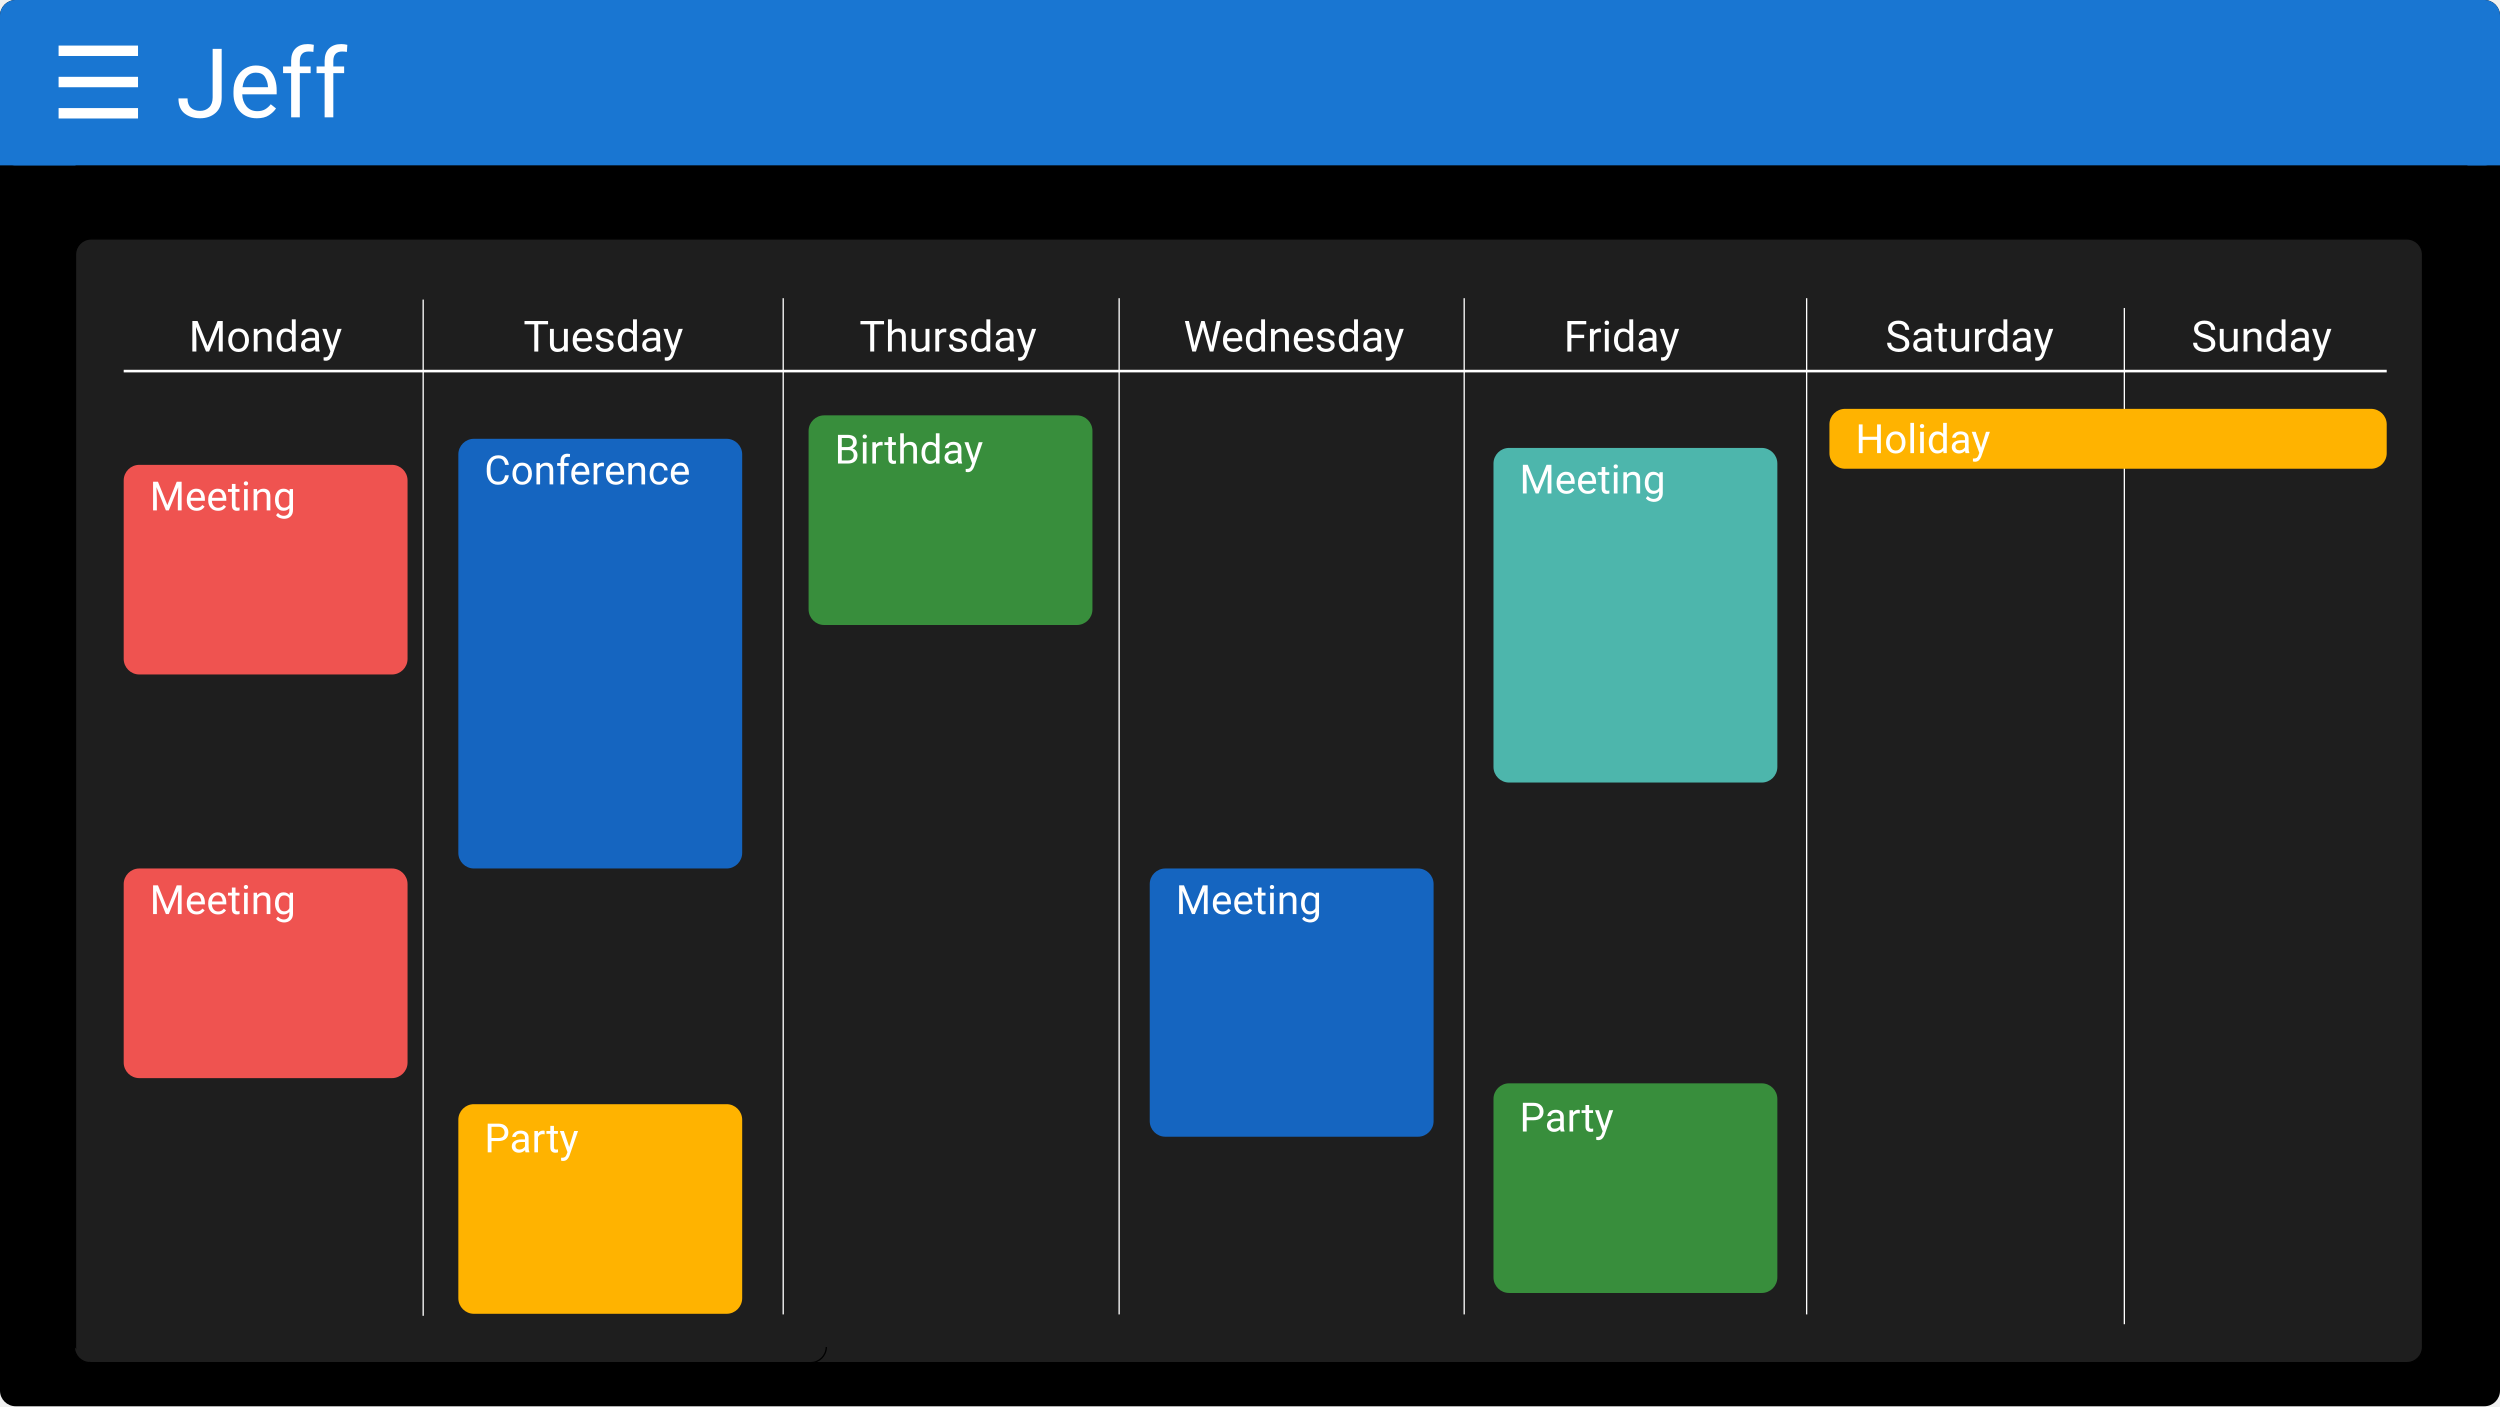
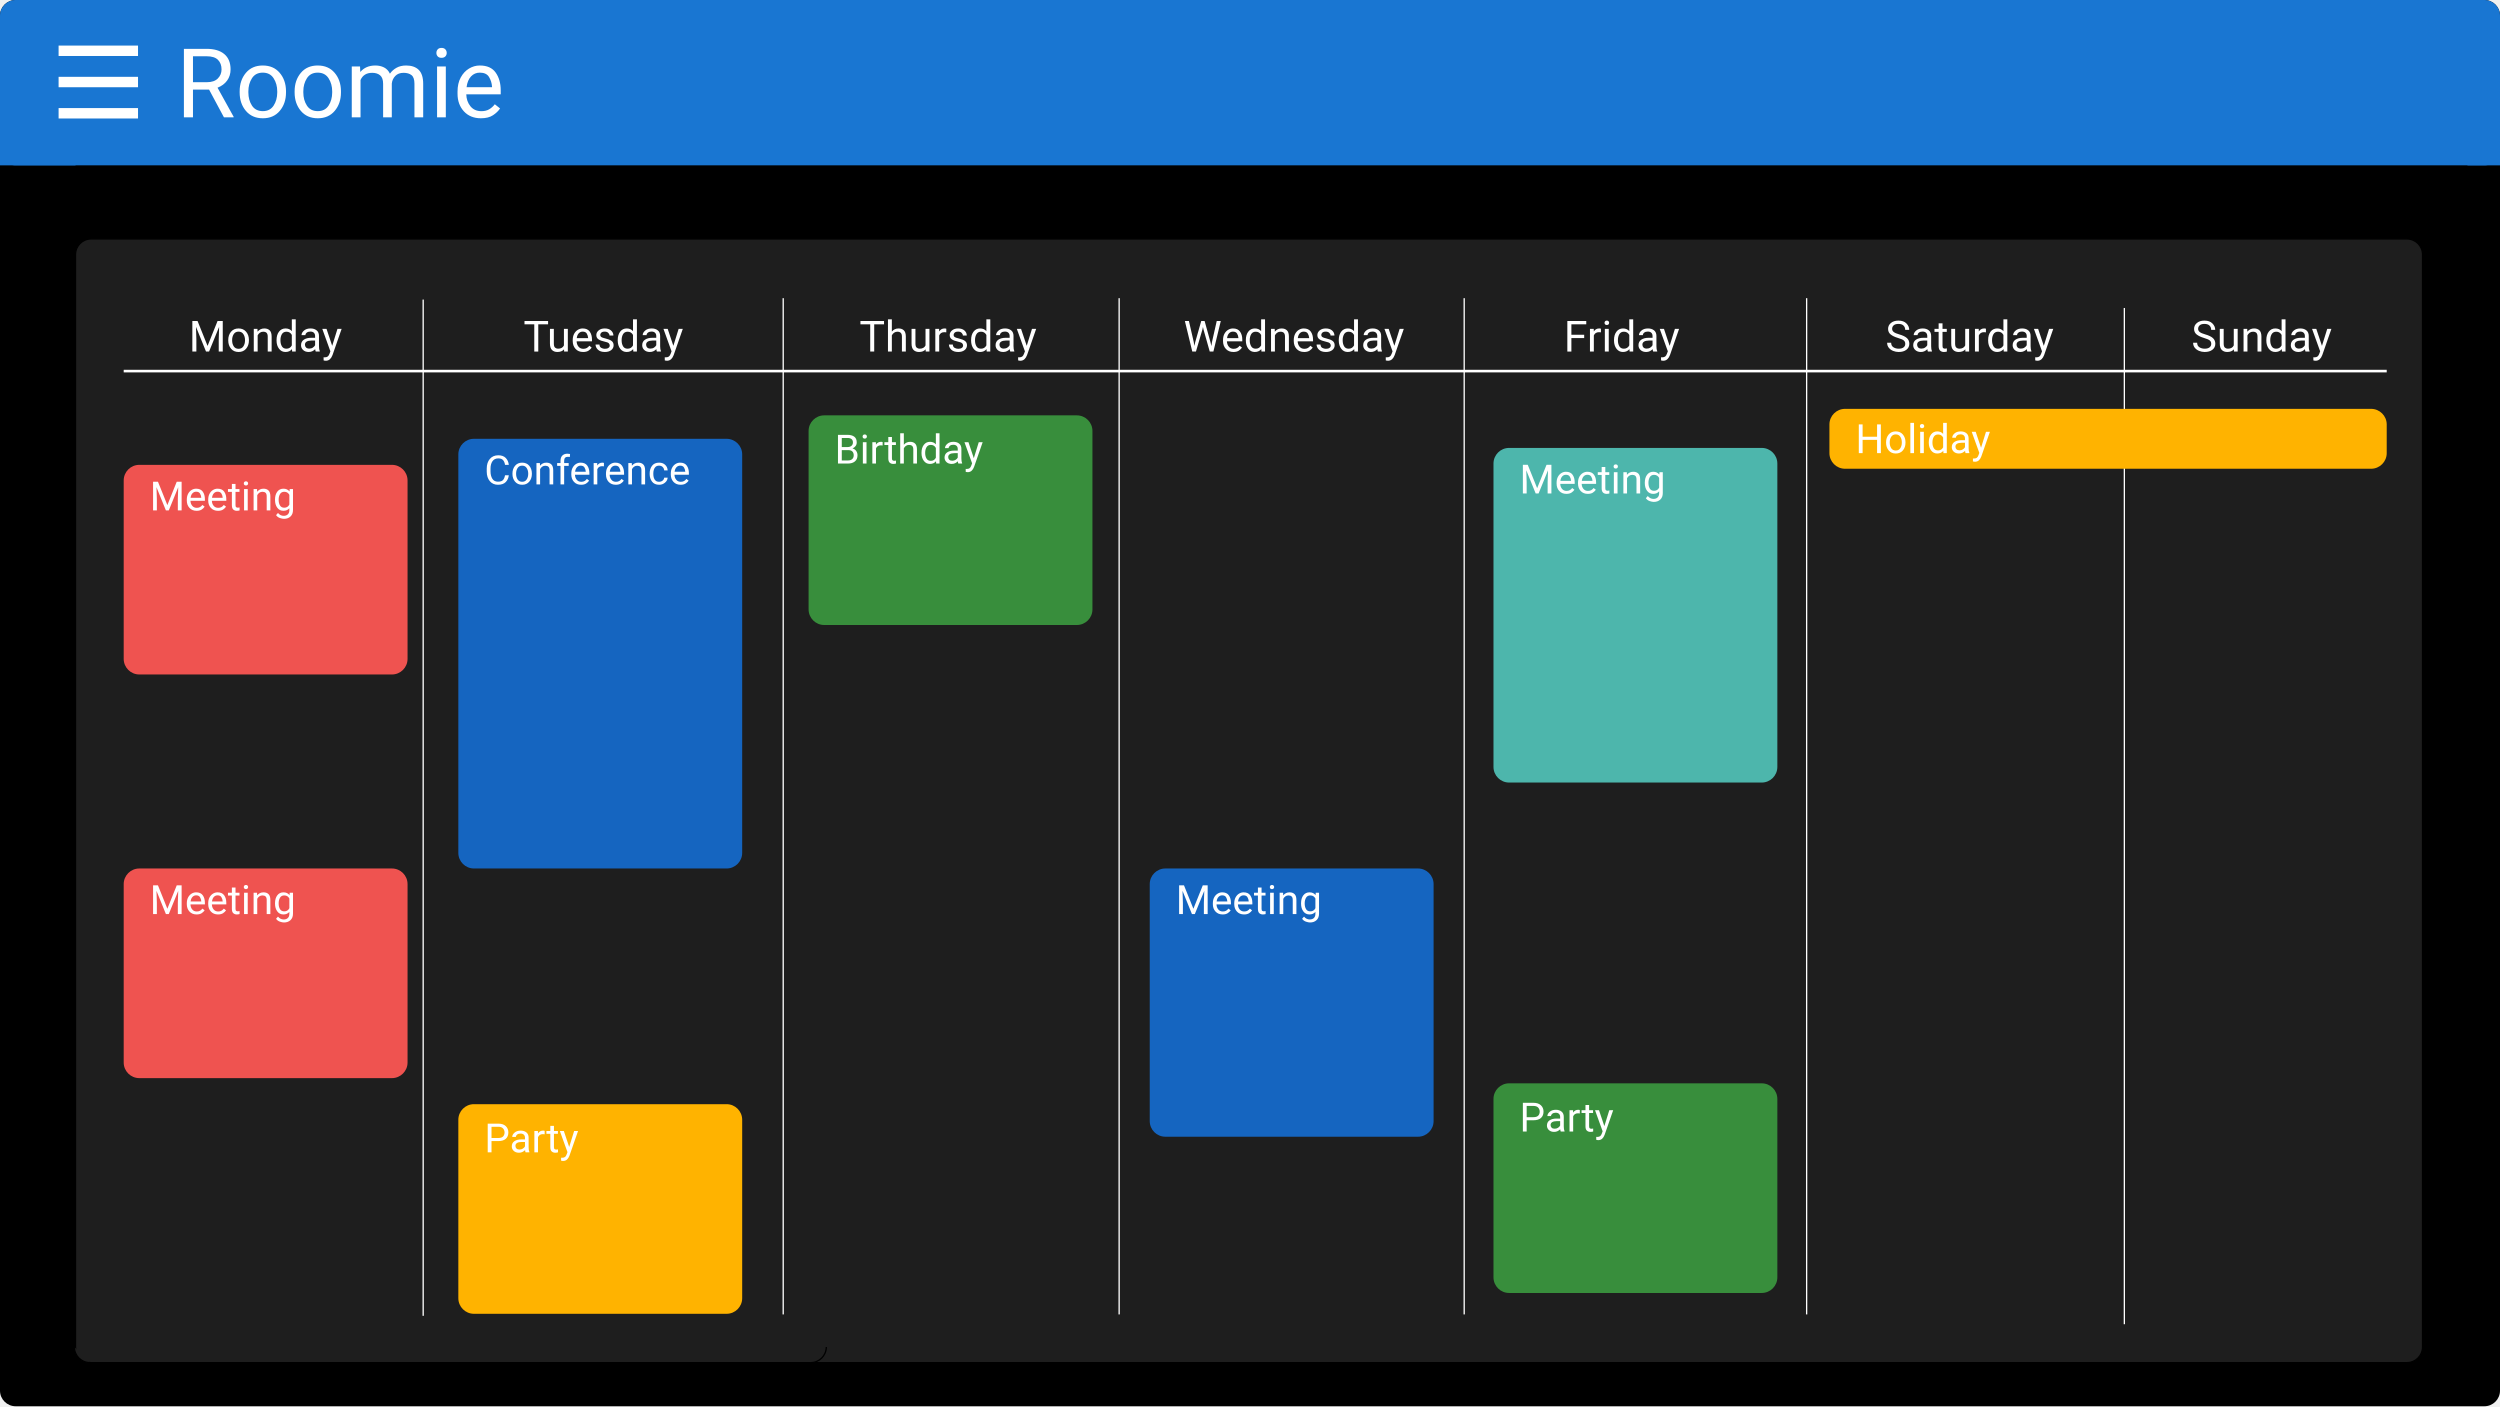
<svg xmlns="http://www.w3.org/2000/svg" id="1df42c3d-a5f0-40b6-92f4-1cd1ef400121" data-name="Ebene 1" viewBox="0 0 1920 1080">
  <rect width="1920" height="1080" rx="12" ry="12" />
  <rect width="1920" height="127" rx="12" ry="12" style="fill:#1976d2" />
  <rect y="99" width="58" height="28" style="fill:#1976d2" />
  <rect x="1895" y="94" width="25" height="33" style="fill:#1976d2" />
  <line x1="45" y1="39" x2="106" y2="39" style="fill:none;stroke:#fff;stroke-miterlimit:10;stroke-width:8px" />
  <line x1="45" y1="63" x2="106" y2="63" style="fill:none;stroke:#fff;stroke-miterlimit:10;stroke-width:8px" />
  <line x1="45" y1="87" x2="106" y2="87" style="fill:none;stroke:#fff;stroke-miterlimit:10;stroke-width:8px" />
-   <text transform="translate(135.129 90.115)" style="font-size:74px;fill:#fff;font-family:Roboto-Regular, Roboto">Jeff</text>
+   <text transform="translate(135.129 90.115)" style="font-size:74px;fill:#fff;font-family:Roboto-Regular, Roboto">Roomie</text>
  <rect x="58" y="183.51" width="1802.5" height="862.99" rx="12" ry="12" style="fill:#1e1e1e;stroke:#000;stroke-miterlimit:10" />
  <path d="M634.605,1034.5a12.035,12.035,0,0,1-12,12" style="fill:#1e1e1e;stroke:#000;stroke-miterlimit:10" />
  <path d="M69.105,747.493" style="fill:#1e1e1e;stroke:#000;stroke-miterlimit:10" />
  <path d="M69.105,1046.5a12.035,12.035,0,0,1-12-12" style="fill:#1e1e1e;stroke:#000;stroke-miterlimit:10" />
  <rect x="95" y="357" width="218" height="161" rx="12" ry="12" style="fill:#ef5350" />
  <text transform="translate(145 270)" style="font-size:33px;fill:#fff;font-family:Roboto-Regular, Roboto">Mond<tspan x="84.449" y="0" style="letter-spacing:-0.007em">a</tspan>
    <tspan x="102.158" y="0" style="letter-spacing:-0em">y</tspan>
  </text>
  <line x1="325" y1="230.075" x2="325" y2="1010.55" style="fill:none;stroke:#fff;stroke-miterlimit:10" />
  <line x1="601.5" y1="229" x2="601.5" y2="1009.475" style="fill:none;stroke:#fff;stroke-miterlimit:10" />
  <line x1="859.5" y1="229" x2="859.5" y2="1009.475" style="fill:none;stroke:#fff;stroke-miterlimit:10" />
  <line x1="1124.5" y1="229" x2="1124.5" y2="1009.475" style="fill:none;stroke:#fff;stroke-miterlimit:10" />
  <line x1="1387.5" y1="229" x2="1387.5" y2="1009.475" style="fill:none;stroke:#fff;stroke-miterlimit:10" />
  <line x1="1631.5" y1="236.525" x2="1631.5" y2="1017" style="fill:none;stroke:#fff;stroke-miterlimit:10" />
  <line x1="95" y1="285" x2="1833" y2="285" style="fill:none;stroke:#fff;stroke-miterlimit:10;stroke-width:2px" />
  <text transform="translate(402 270)" style="font-size:33px;fill:#fff;font-family:Roboto-Regular, Roboto;letter-spacing:-0.046em">T<tspan x="18.16" y="0" style="letter-spacing:-0em">uesd</tspan>
    <tspan x="89.461" y="0" style="letter-spacing:-0.007em">a</tspan>
    <tspan x="107.17" y="0" style="letter-spacing:-0em">y</tspan>
  </text>
  <text transform="translate(660 270)" style="font-size:33px;fill:#fff;font-family:Roboto-Regular, Roboto">Thursd<tspan x="102.852" y="0" style="letter-spacing:-0.007em">a</tspan>
    <tspan x="120.56" y="0">y</tspan>
  </text>
  <text transform="translate(909 270)" style="font-size:33px;fill:#fff;font-family:Roboto-Regular, Roboto;letter-spacing:-0.015em">W<tspan x="28.778" y="0" style="letter-spacing:0em">ednesd</tspan>
    <tspan x="136.189" y="0" style="letter-spacing:-0.007em">a</tspan>
    <tspan x="153.898" y="0" style="letter-spacing:-0em">y</tspan>
  </text>
  <text transform="translate(1201 270)" style="font-size:33px;fill:#fff;font-family:Roboto-Regular, Roboto">
    <tspan style="letter-spacing:-0.013em">F</tspan>
    <tspan x="17.821" y="0" style="letter-spacing:0em">rid</tspan>
    <tspan x="55.607" y="0" style="letter-spacing:-0.007em">a</tspan>
    <tspan x="73.315" y="0">y</tspan>
  </text>
  <text transform="translate(1448 270)" style="font-size:33px;fill:#fff;font-family:Roboto-Regular, Roboto">Satu<tspan x="66.5" y="0" style="letter-spacing:-0.009em">r</tspan>
    <tspan x="77.359" y="0">d</tspan>
    <tspan x="95.971" y="0" style="letter-spacing:-0.007em">a</tspan>
    <tspan x="113.68" y="0" style="letter-spacing:-0em">y</tspan>
  </text>
  <text transform="translate(1683 270)" style="font-size:33px;fill:#fff;font-family:Roboto-Regular, Roboto">Sund<tspan x="74.588" y="0" style="letter-spacing:-0.007em">a</tspan>
    <tspan x="92.297" y="0" style="letter-spacing:-0em">y</tspan>
  </text>
  <text transform="translate(115 392)" style="font-size:31px;fill:#fff;font-family:Roboto-Regular, Roboto">Meeting</text>
  <rect x="883" y="667" width="218" height="206" rx="12" ry="12" style="fill:#1565c0" />
  <text transform="translate(903 702)" style="font-size:31px;fill:#fff;font-family:Roboto-Regular, Roboto">Meeting</text>
  <rect x="1147" y="344" width="218" height="257" rx="12" ry="12" style="fill:#4db6ac" />
  <text transform="translate(1167 379)" style="font-size:31px;fill:#fff;font-family:Roboto-Regular, Roboto">Meeting</text>
  <rect x="352" y="848" width="218" height="161" rx="12" ry="12" style="fill:#ffb300" />
  <text transform="translate(372 885)" style="font-size:31px;fill:#fff;font-family:Roboto-Regular, Roboto">
    <tspan style="letter-spacing:-0.005em">P</tspan>
    <tspan x="19.39" y="0">a</tspan>
    <tspan x="36.252" y="0" style="letter-spacing:0.024em">r</tspan>
    <tspan x="47.499" y="0">ty</tspan>
  </text>
  <rect x="1147" y="832" width="218" height="161" rx="12" ry="12" style="fill:#388e3c" />
  <text transform="translate(1167 869)" style="font-size:31px;fill:#fff;font-family:Roboto-Regular, Roboto">
    <tspan style="letter-spacing:-0.005em">P</tspan>
    <tspan x="19.39" y="0">a</tspan>
    <tspan x="36.252" y="0" style="letter-spacing:0.024em">r</tspan>
    <tspan x="47.499" y="0">ty</tspan>
  </text>
  <rect x="621" y="319" width="218" height="161" rx="12" ry="12" style="fill:#388e3c" />
  <text transform="translate(641 356)" style="font-size:31px;fill:#fff;font-family:Roboto-Regular, Roboto">Bi<tspan x="26.822" y="0" style="letter-spacing:0.024em">r</tspan>
    <tspan x="38.069" y="0">thd</tspan>
    <tspan x="82.752" y="0" style="letter-spacing:-0.007em">a</tspan>
    <tspan x="99.388" y="0">y</tspan>
  </text>
  <rect x="1405" y="314" width="428" height="46" rx="12" ry="12" style="fill:#ffb300" />
  <text transform="translate(1425 348)" style="font-size:31px;fill:#fff;font-family:Roboto-Regular, Roboto">Holid<tspan x="72.308" y="0" style="letter-spacing:-0.007em">a</tspan>
    <tspan x="88.943" y="0">y</tspan>
  </text>
  <rect x="95" y="667" width="218" height="161" rx="12" ry="12" style="fill:#ef5350" />
  <text transform="translate(115 702)" style="font-size:31px;fill:#fff;font-family:Roboto-Regular, Roboto">Meeting</text>
  <rect x="352" y="337" width="218" height="330" rx="12" ry="12" style="fill:#1565c0" />
  <text transform="translate(372 372)" style="font-size:31px;fill:#fff;font-family:Roboto-Regular, Roboto">Con<tspan x="54.961" y="0" style="letter-spacing:-0.012em">f</tspan>
    <tspan x="65.36" y="0">e</tspan>
    <tspan x="81.784" y="0" style="letter-spacing:-0.009em">r</tspan>
    <tspan x="91.986" y="0">ence</tspan>
  </text>
</svg>
